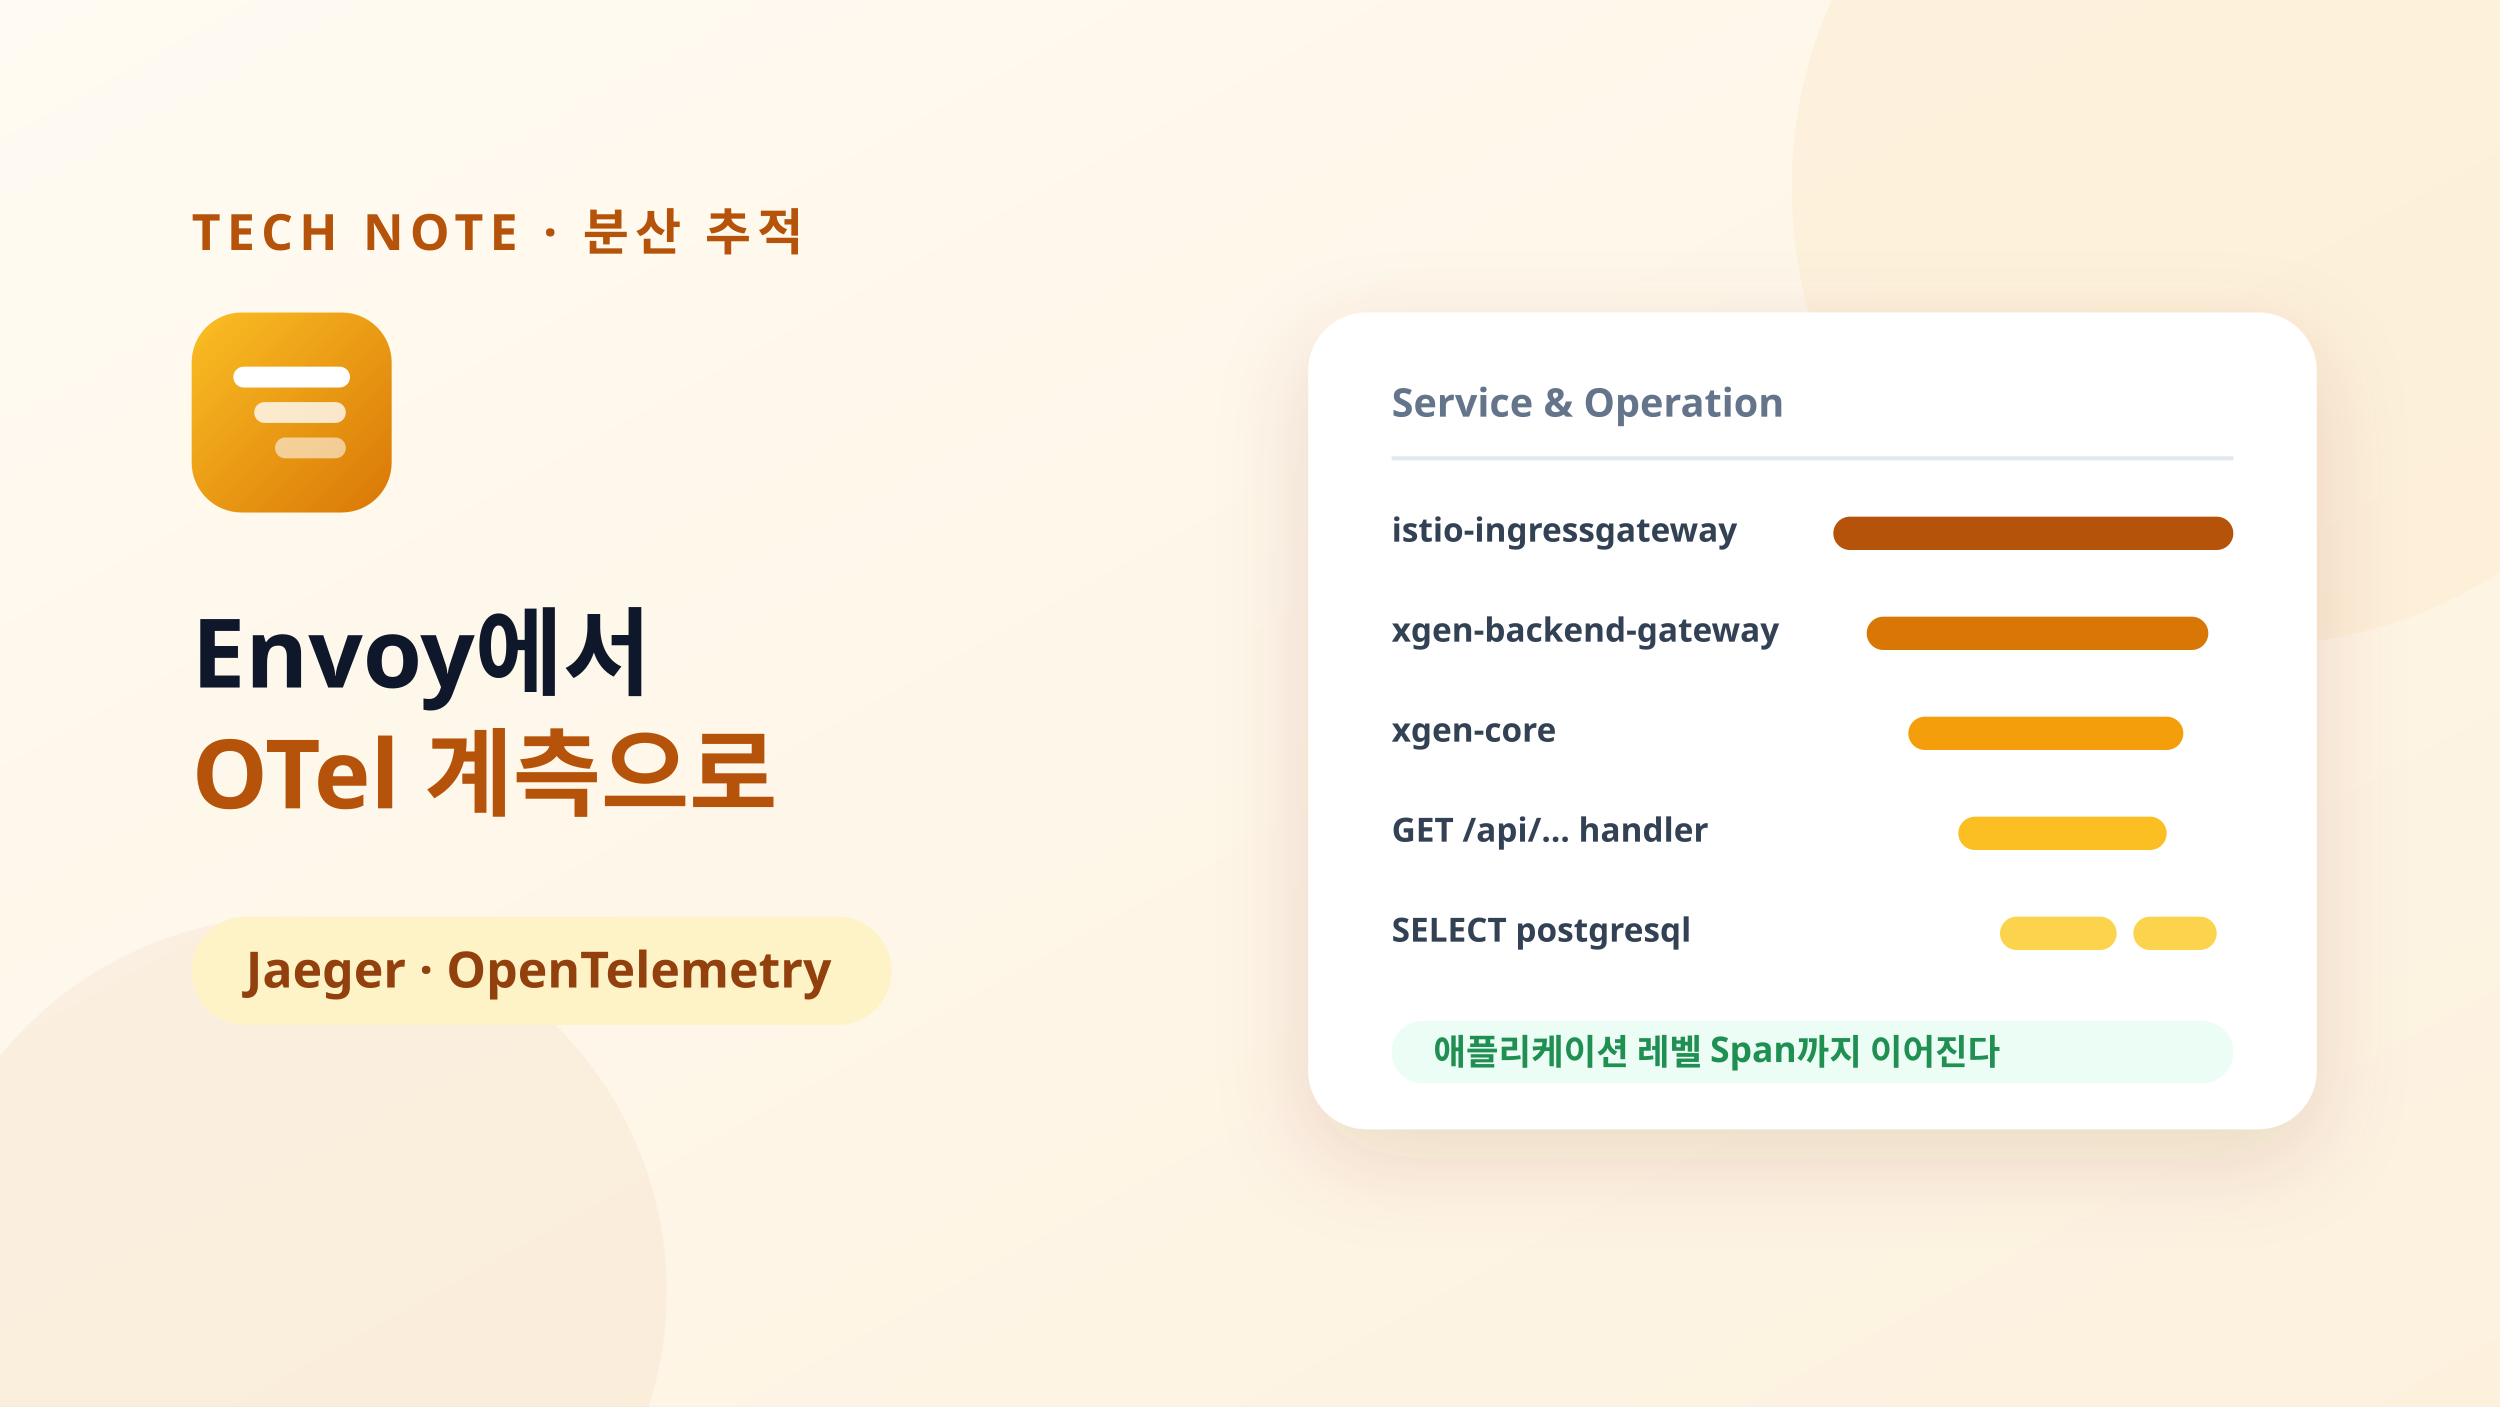
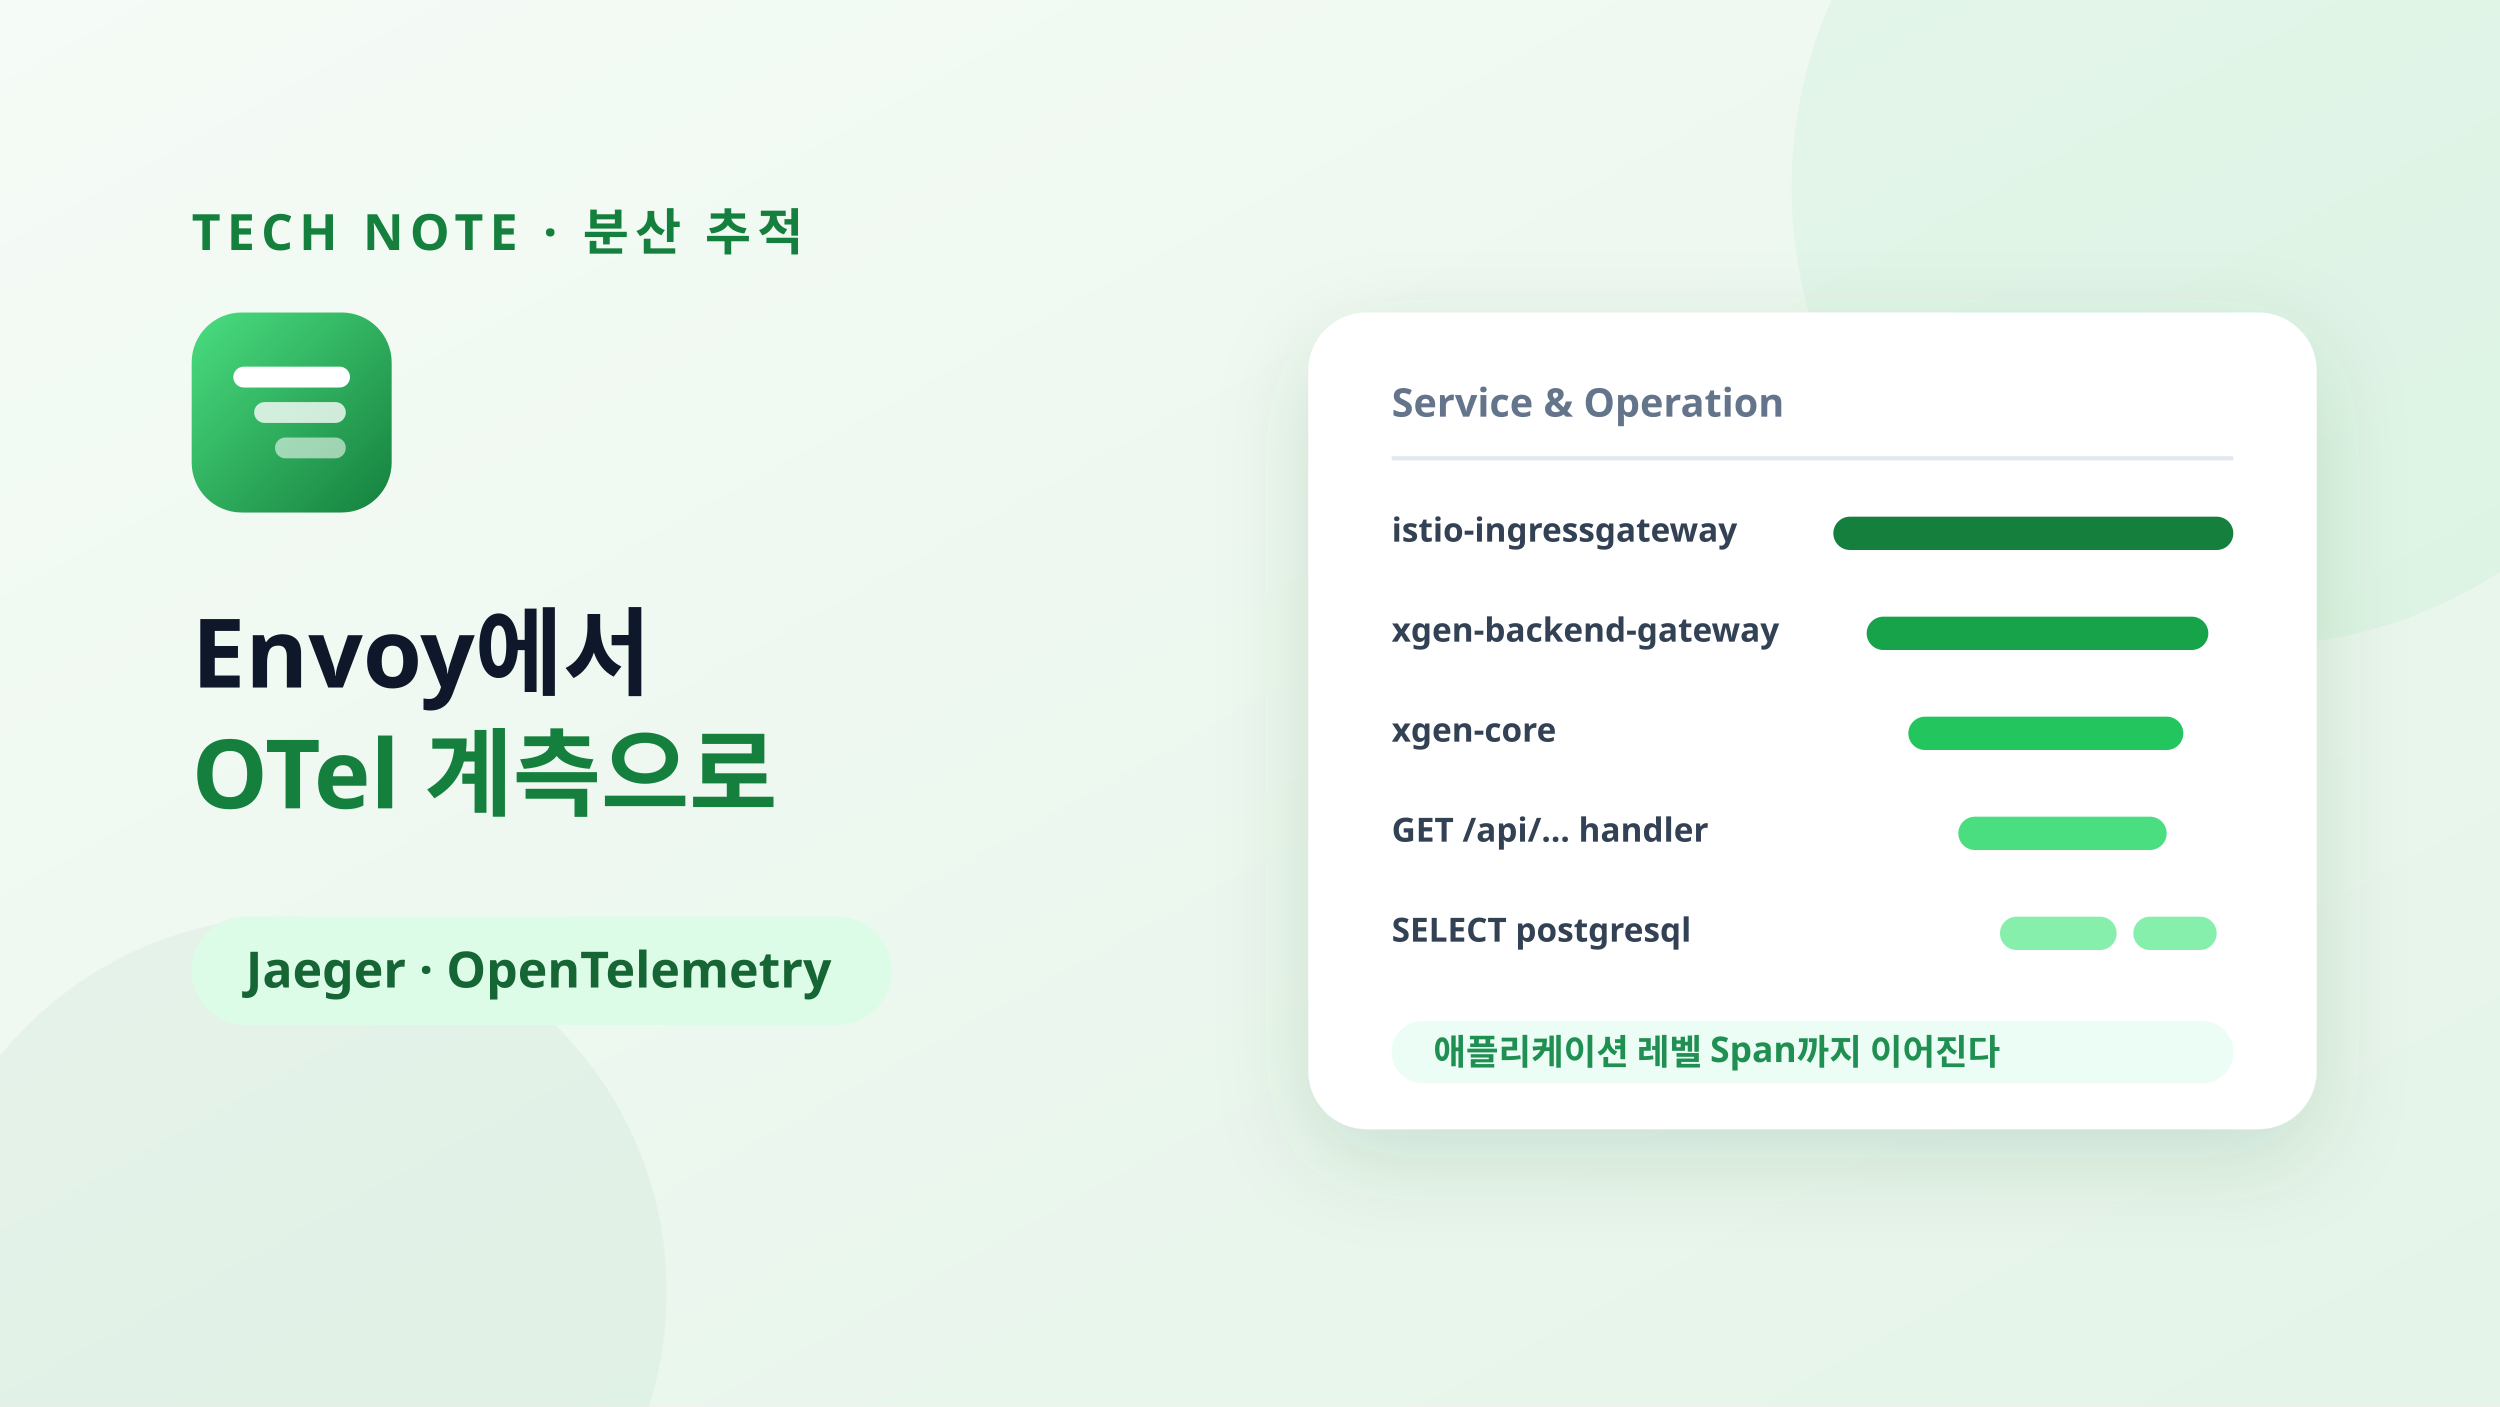
<svg xmlns="http://www.w3.org/2000/svg" viewBox="0 0 1200 675" role="img" aria-label="Envoy 사이드카에서 OTel 계측으로 — istio-ingressgateway 부터 PostgreSQL 쿼리까지 중첩된 분산 추적 Span 워터폴">
  <defs>
    <linearGradient id="bg" x1="0" y1="0" x2="1" y2="1">
-       <stop offset="0" stop-color="#fffbf2" />
-       <stop offset="1" stop-color="#fdf1de" />
+       <stop offset="0" stop-color="#f5fbf6" />
+       <stop offset="1" stop-color="#e4f4e8" />
    </linearGradient>
    <linearGradient id="badge" x1="0" y1="0" x2="1" y2="1">
-       <stop offset="0" stop-color="#fbbf24" />
-       <stop offset="1" stop-color="#d97706" />
+       <stop offset="0" stop-color="#4ade80" />
+       <stop offset="1" stop-color="#15803d" />
    </linearGradient>
    <filter id="sh" x="-20%" y="-20%" width="140%" height="140%">
-       <feDropShadow dx="0" dy="14" stdDeviation="22" flood-color="#78350f" flood-opacity="0.14" />
+       <feDropShadow dx="0" dy="14" stdDeviation="22" flood-color="#14532d" flood-opacity="0.14" />
    </filter>
  </defs>
  <rect width="1200" height="675" fill="url(#bg)" />
-   <circle cx="1080" cy="90" r="220" fill="#f59e0b" opacity="0.06" />
-   <circle cx="140" cy="620" r="180" fill="#b45309" opacity="0.05" />
-   <text x="92" y="120" font-family="Pretendard,'Pretendard Variable','Malgun Gothic','Apple SD Gothic Neo','Noto Sans KR',sans-serif" font-size="24" font-weight="700" letter-spacing="3" fill="#b45309">TECH NOTE · 분산 추적</text>
+   <circle cx="1080" cy="90" r="220" fill="#22c55e" opacity="0.06" />
+   <circle cx="140" cy="620" r="180" fill="#15803d" opacity="0.05" />
+   <text x="92" y="120" font-family="Pretendard,'Pretendard Variable','Malgun Gothic','Apple SD Gothic Neo','Noto Sans KR',sans-serif" font-size="24" font-weight="700" letter-spacing="3" fill="#15803d">TECH NOTE · 분산 추적</text>
  <rect x="92" y="150" width="96" height="96" rx="24" fill="url(#badge)" />
  <rect x="112" y="176" width="56" height="10" rx="5" fill="#ffffff" />
  <rect x="122" y="193" width="44" height="10" rx="5" fill="#ffffff" opacity="0.78" />
  <rect x="132" y="210" width="34" height="10" rx="5" fill="#ffffff" opacity="0.56" />
  <text x="92" y="330" font-family="Pretendard,'Pretendard Variable','Malgun Gothic','Apple SD Gothic Neo','Noto Sans KR',sans-serif" font-size="46" font-weight="800" fill="#0f172a">Envoy에서</text>
-   <text x="92" y="388" font-family="Pretendard,'Pretendard Variable','Malgun Gothic','Apple SD Gothic Neo','Noto Sans KR',sans-serif" font-size="46" font-weight="800" fill="#b45309">OTel 계측으로</text>
-   <rect x="92" y="440" width="336" height="52" rx="26" fill="#fef3c7" />
-   <text x="118" y="474" font-family="Pretendard,'Pretendard Variable','Malgun Gothic','Apple SD Gothic Neo','Noto Sans KR',sans-serif" font-size="24" font-weight="700" fill="#92400e">Jaeger · OpenTelemetry</text>
+   <text x="92" y="388" font-family="Pretendard,'Pretendard Variable','Malgun Gothic','Apple SD Gothic Neo','Noto Sans KR',sans-serif" font-size="46" font-weight="800" fill="#15803d">OTel 계측으로</text>
+   <rect x="92" y="440" width="336" height="52" rx="26" fill="#dcfce7" />
+   <text x="118" y="474" font-family="Pretendard,'Pretendard Variable','Malgun Gothic','Apple SD Gothic Neo','Noto Sans KR',sans-serif" font-size="24" font-weight="700" fill="#166534">Jaeger · OpenTelemetry</text>
  <g filter="url(#sh)">
    <rect x="628" y="150" width="484" height="392" rx="28" fill="#ffffff" />
  </g>
  <text x="668" y="200" font-family="Pretendard,'Pretendard Variable','Malgun Gothic','Apple SD Gothic Neo','Noto Sans KR',sans-serif" font-size="19" font-weight="700" fill="#64748b">Service &amp; Operation</text>
  <line x1="668" y1="220" x2="1072" y2="220" stroke="#e2e8f0" stroke-width="2" />
  <g font-family="Pretendard,'Pretendard Variable','Malgun Gothic','Apple SD Gothic Neo','Noto Sans KR',sans-serif" font-size="16" font-weight="600" fill="#334155">
    <text x="668" y="260">istio-ingressgateway</text>
-     <rect x="880" y="248" width="192" height="16" rx="8" fill="#b45309" />
+     <rect x="880" y="248" width="192" height="16" rx="8" fill="#15803d" />
    <text x="668" y="308">xgen-backend-gateway</text>
-     <rect x="896" y="296" width="164" height="16" rx="8" fill="#d97706" />
+     <rect x="896" y="296" width="164" height="16" rx="8" fill="#16a34a" />
    <text x="668" y="356">xgen-core</text>
-     <rect x="916" y="344" width="132" height="16" rx="8" fill="#f59e0b" />
+     <rect x="916" y="344" width="132" height="16" rx="8" fill="#22c55e" />
    <text x="668" y="404">GET /api/… handler</text>
-     <rect x="940" y="392" width="100" height="16" rx="8" fill="#fbbf24" />
+     <rect x="940" y="392" width="100" height="16" rx="8" fill="#4ade80" />
    <text x="668" y="452">SELECT postgresql</text>
-     <rect x="960" y="440" width="56" height="16" rx="8" fill="#fcd34d" />
-     <rect x="1024" y="440" width="40" height="16" rx="8" fill="#fcd34d" />
+     <rect x="960" y="440" width="56" height="16" rx="8" fill="#86efac" />
+     <rect x="1024" y="440" width="40" height="16" rx="8" fill="#86efac" />
  </g>
  <rect x="668" y="490" width="404" height="30" rx="15" fill="#ecfdf5" />
  <text x="688" y="511" font-family="Pretendard,'Pretendard Variable','Malgun Gothic','Apple SD Gothic Neo','Noto Sans KR',sans-serif" font-size="17" font-weight="700" fill="#1f8f52">애플리케이션 레벨 Span까지 이어진다</text>
</svg>
